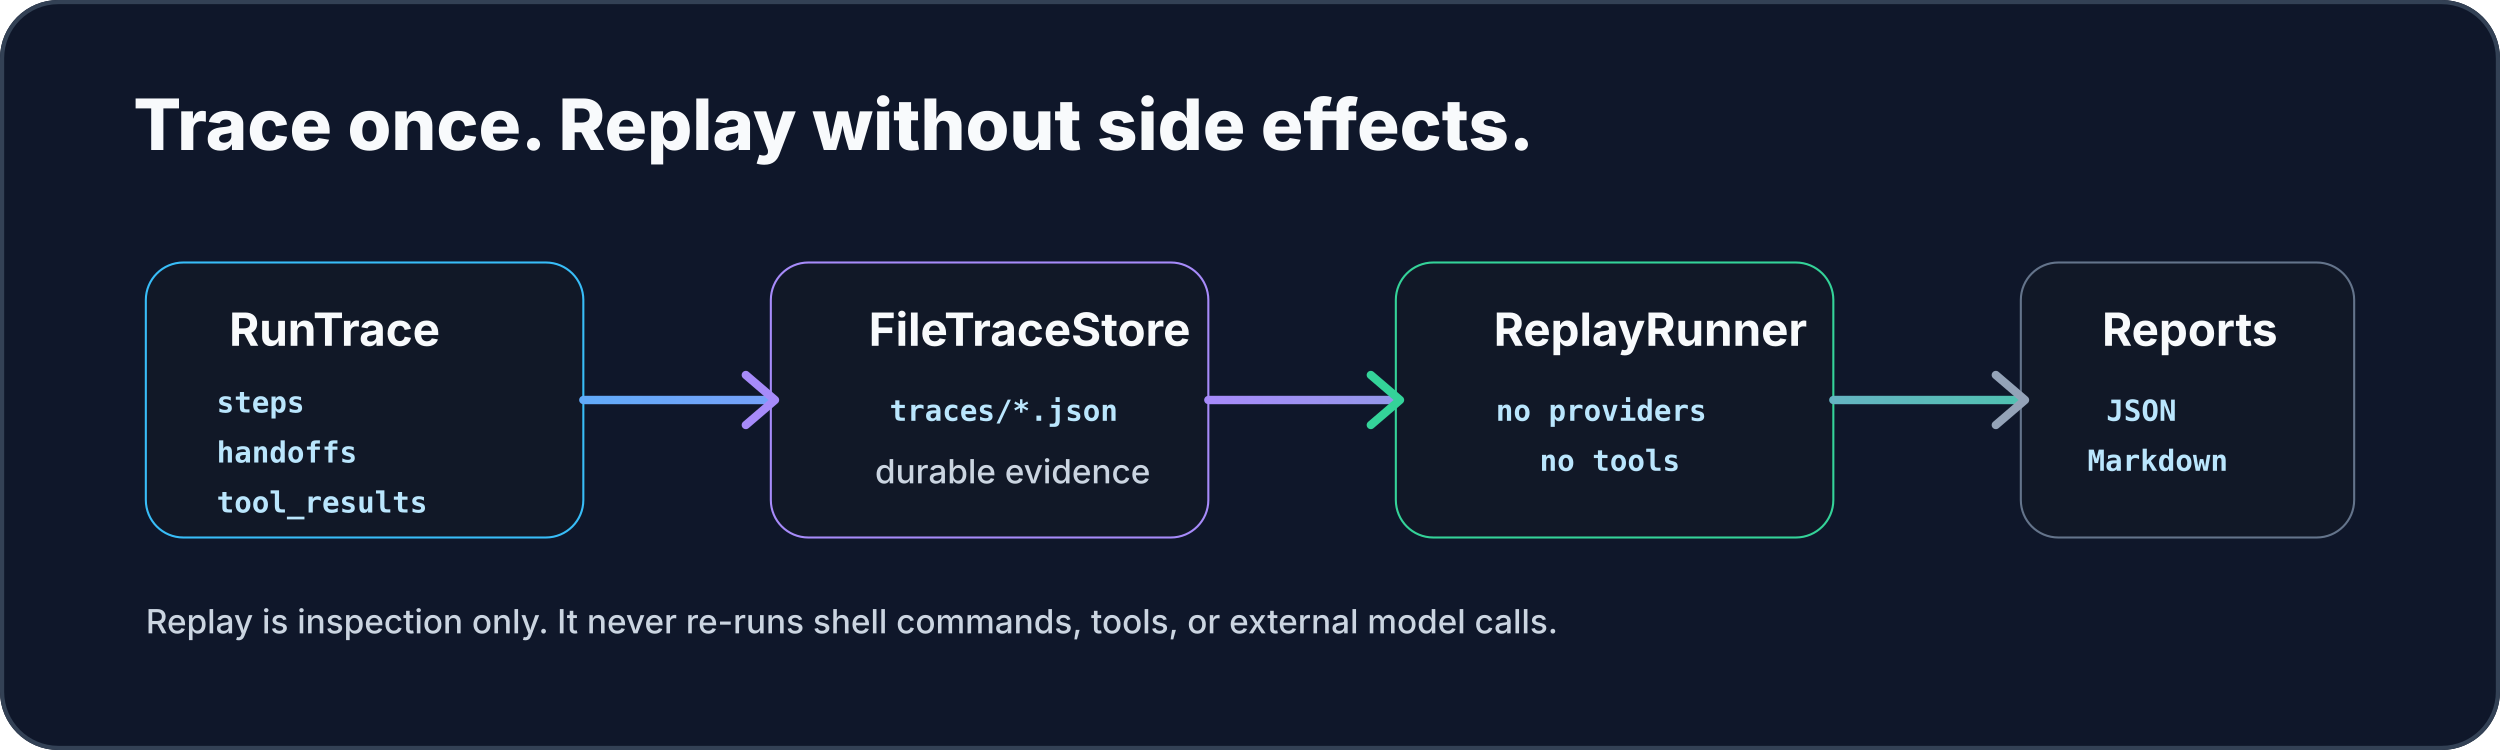
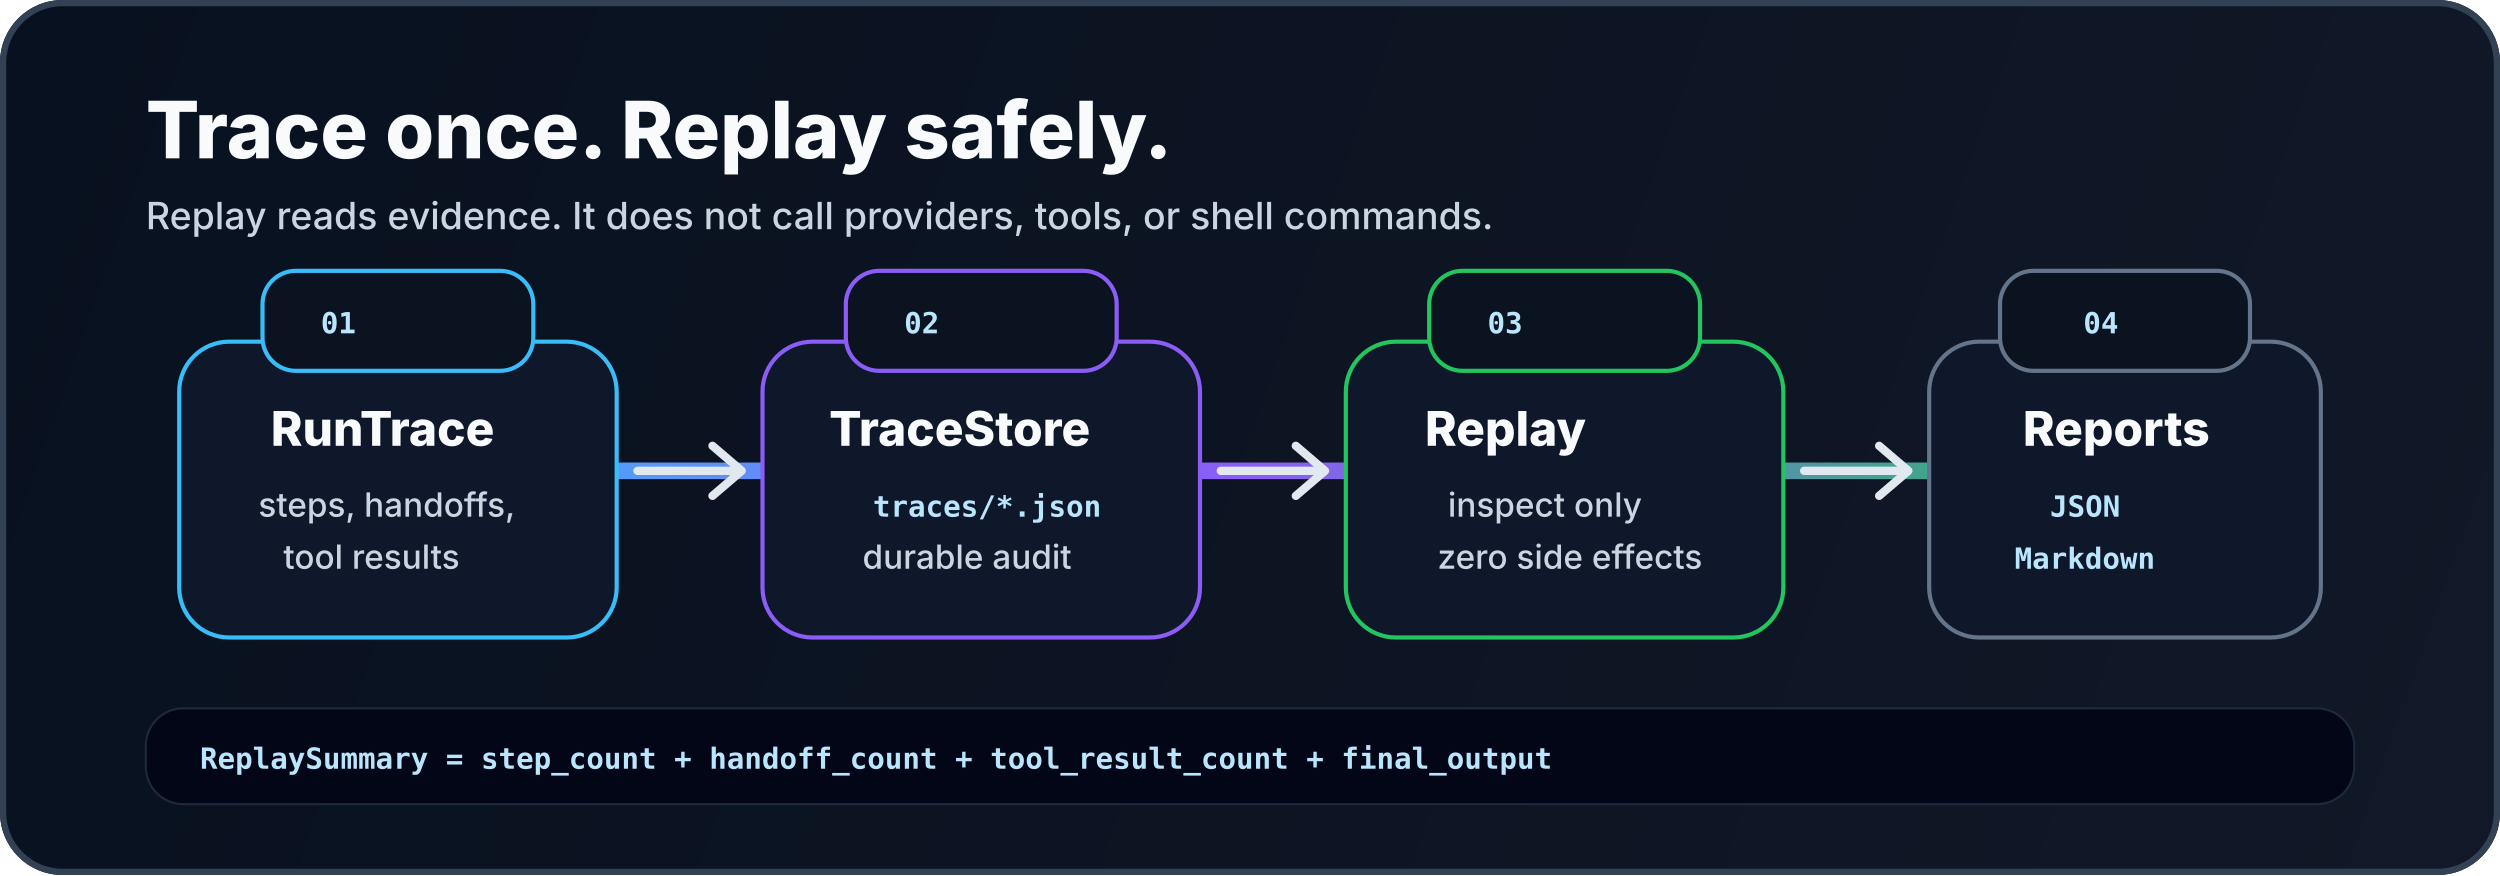
- <svg xmlns="http://www.w3.org/2000/svg" width="1200" height="360" viewBox="0 0 1200 360" fill="none" role="img" aria-labelledby="title desc">
+ <svg xmlns="http://www.w3.org/2000/svg" width="1200" height="420" viewBox="0 0 1200 420" fill="none" role="img" aria-labelledby="title desc">
  <defs>
-     <linearGradient id="accent" x1="102" y1="178" x2="1100" y2="178" gradientUnits="userSpaceOnUse">
+     <linearGradient id="bg" x1="0" y1="0" x2="1200" y2="420" gradientUnits="userSpaceOnUse">
+       <stop stop-color="#08111F" />
+       <stop offset="1" stop-color="#111827" />
+     </linearGradient>
+     <linearGradient id="pipe" x1="128" y1="226" x2="1070" y2="226" gradientUnits="userSpaceOnUse">
      <stop stop-color="#38BDF8" />
-       <stop offset="0.48" stop-color="#A78BFA" />
-       <stop offset="1" stop-color="#34D399" />
+       <stop offset="0.5" stop-color="#8B5CF6" />
+       <stop offset="1" stop-color="#22C55E" />
    </linearGradient>
    <style>
-       .heading { font: 800 34px Inter, ui-sans-serif, system-ui, sans-serif; fill: #F8FAFC; letter-spacing: 0; }
-       .label { font: 750 22px Inter, ui-sans-serif, system-ui, sans-serif; fill: #F8FAFC; letter-spacing: 0; }
+       .heading { font: 800 38px Inter, ui-sans-serif, system-ui, sans-serif; fill: #F8FAFC; letter-spacing: 0; }
+       .sub { font: 500 18px Inter, ui-sans-serif, system-ui, sans-serif; fill: #CBD5E1; letter-spacing: 0; }
+       .label { font: 800 23px Inter, ui-sans-serif, system-ui, sans-serif; fill: #F8FAFC; letter-spacing: 0; }
      .body { font: 500 16px Inter, ui-sans-serif, system-ui, sans-serif; fill: #CBD5E1; letter-spacing: 0; }
-       .mono { font: 600 14px "JetBrains Mono", "SFMono-Regular", Consolas, monospace; fill: #BAE6FD; letter-spacing: 0; }
+       .mono { font: 700 14px "JetBrains Mono", "SFMono-Regular", Consolas, monospace; fill: #BAE6FD; letter-spacing: 0; }
    </style>
  </defs>
-   <rect width="1200" height="360" rx="28" fill="#0F172A" />
-   <rect x="1" y="1" width="1198" height="358" rx="27" stroke="#334155" stroke-width="2" />
-   <text x="64" y="72" class="heading">Trace once. Replay without side effects.</text>
+   <rect width="1200" height="420" rx="30" fill="url(#bg)" />
+   <rect x="1.5" y="1.5" width="1197" height="417" rx="28.5" stroke="#334155" stroke-width="3" />
+   <text x="70" y="76" class="heading">Trace once. Replay safely.</text>
+   <text x="70" y="110" class="sub">Replay reads evidence. It does not call providers, tools, or shell commands.</text>
+   <path d="M178 226H1024" stroke="url(#pipe)" stroke-width="8" stroke-linecap="round" />
  <g>
-     <rect x="70" y="126" width="210" height="132" rx="18" fill="#111827" stroke="#38BDF8" />
-     <text x="110" y="166" class="label">RunTrace</text>
-     <text x="104" y="198" class="mono">steps</text>
-     <text x="104" y="222" class="mono">handoffs</text>
-     <text x="104" y="246" class="mono">tool_results</text>
+     <rect x="86" y="164" width="210" height="142" rx="24" fill="#0F172A" stroke="#38BDF8" stroke-width="2" />
+     <rect x="126" y="130" width="130" height="48" rx="16" fill="#0B1220" stroke="#38BDF8" stroke-width="2" />
+     <text x="154" y="160" class="mono">01</text>
+     <text x="130" y="214" class="label">RunTrace</text>
+     <text x="124" y="248" class="body">steps, handoffs,</text>
+     <text x="136" y="273" class="body">tool results</text>
  </g>
  <g>
-     <rect x="370" y="126" width="210" height="132" rx="18" fill="#111827" stroke="#A78BFA" />
-     <text x="417" y="166" class="label">FileTraceStore</text>
-     <text x="427" y="202" class="mono">traces/*.json</text>
-     <text x="420" y="232" class="body">durable evidence</text>
+     <rect x="366" y="164" width="210" height="142" rx="24" fill="#0F172A" stroke="#8B5CF6" stroke-width="2" />
+     <rect x="406" y="130" width="130" height="48" rx="16" fill="#0B1220" stroke="#8B5CF6" stroke-width="2" />
+     <text x="434" y="160" class="mono">02</text>
+     <text x="398" y="214" class="label">TraceStore</text>
+     <text x="419" y="248" class="mono">traces/*.json</text>
+     <text x="414" y="273" class="body">durable audit</text>
  </g>
  <g>
-     <rect x="670" y="126" width="210" height="132" rx="18" fill="#111827" stroke="#34D399" />
-     <text x="717" y="166" class="label">ReplayRunner</text>
-     <text x="718" y="202" class="mono">no providers</text>
-     <text x="739" y="226" class="mono">no tools</text>
+     <rect x="646" y="164" width="210" height="142" rx="24" fill="#0F172A" stroke="#22C55E" stroke-width="2" />
+     <rect x="686" y="130" width="130" height="48" rx="16" fill="#0B1220" stroke="#22C55E" stroke-width="2" />
+     <text x="714" y="160" class="mono">03</text>
+     <text x="684" y="214" class="label">Replay</text>
+     <text x="695" y="248" class="body">inspect only</text>
+     <text x="690" y="273" class="body">zero side effects</text>
  </g>
  <g>
-     <rect x="970" y="126" width="160" height="132" rx="18" fill="#111827" stroke="#64748B" />
-     <text x="1009" y="166" class="label">Reports</text>
-     <text x="1011" y="202" class="mono">JSON</text>
-     <text x="1002" y="226" class="mono">Markdown</text>
+     <rect x="926" y="164" width="188" height="142" rx="24" fill="#0F172A" stroke="#64748B" stroke-width="2" />
+     <rect x="960" y="130" width="120" height="48" rx="16" fill="#0B1220" stroke="#64748B" stroke-width="2" />
+     <text x="1000" y="160" class="mono">04</text>
+     <text x="971" y="214" class="label">Reports</text>
+     <text x="984" y="248" class="mono">JSON</text>
+     <text x="967" y="273" class="mono">Markdown</text>
  </g>
-   <path d="M280 192H370" stroke="url(#accent)" stroke-width="4" stroke-linecap="round" />
-   <path d="M358 180L372 192L358 204" stroke="#A78BFA" stroke-width="4" stroke-linecap="round" stroke-linejoin="round" />
-   <path d="M580 192H670" stroke="url(#accent)" stroke-width="4" stroke-linecap="round" />
-   <path d="M658 180L672 192L658 204" stroke="#34D399" stroke-width="4" stroke-linecap="round" stroke-linejoin="round" />
-   <path d="M880 192H970" stroke="url(#accent)" stroke-width="4" stroke-linecap="round" />
-   <path d="M958 180L972 192L958 204" stroke="#94A3B8" stroke-width="4" stroke-linecap="round" stroke-linejoin="round" />
-   <text x="70" y="304" class="body">Replay is inspection only. It never re-runs shell commands, tools, or external model calls.</text>
+   <path d="M306 226H354" stroke="#E2E8F0" stroke-width="4" stroke-linecap="round" />
+   <path d="M342 214L356 226L342 238" stroke="#E2E8F0" stroke-width="4" stroke-linecap="round" stroke-linejoin="round" />
+   <path d="M586 226H634" stroke="#E2E8F0" stroke-width="4" stroke-linecap="round" />
+   <path d="M622 214L636 226L622 238" stroke="#E2E8F0" stroke-width="4" stroke-linecap="round" stroke-linejoin="round" />
+   <path d="M866 226H914" stroke="#E2E8F0" stroke-width="4" stroke-linecap="round" />
+   <path d="M902 214L916 226L902 238" stroke="#E2E8F0" stroke-width="4" stroke-linecap="round" stroke-linejoin="round" />
+   <rect x="70" y="340" width="1060" height="46" rx="18" fill="#020617" stroke="#1E293B" />
+   <text x="96" y="369" class="mono">ReplaySummary = step_count + handoff_count + tool_result_count + final_output</text>
</svg>
